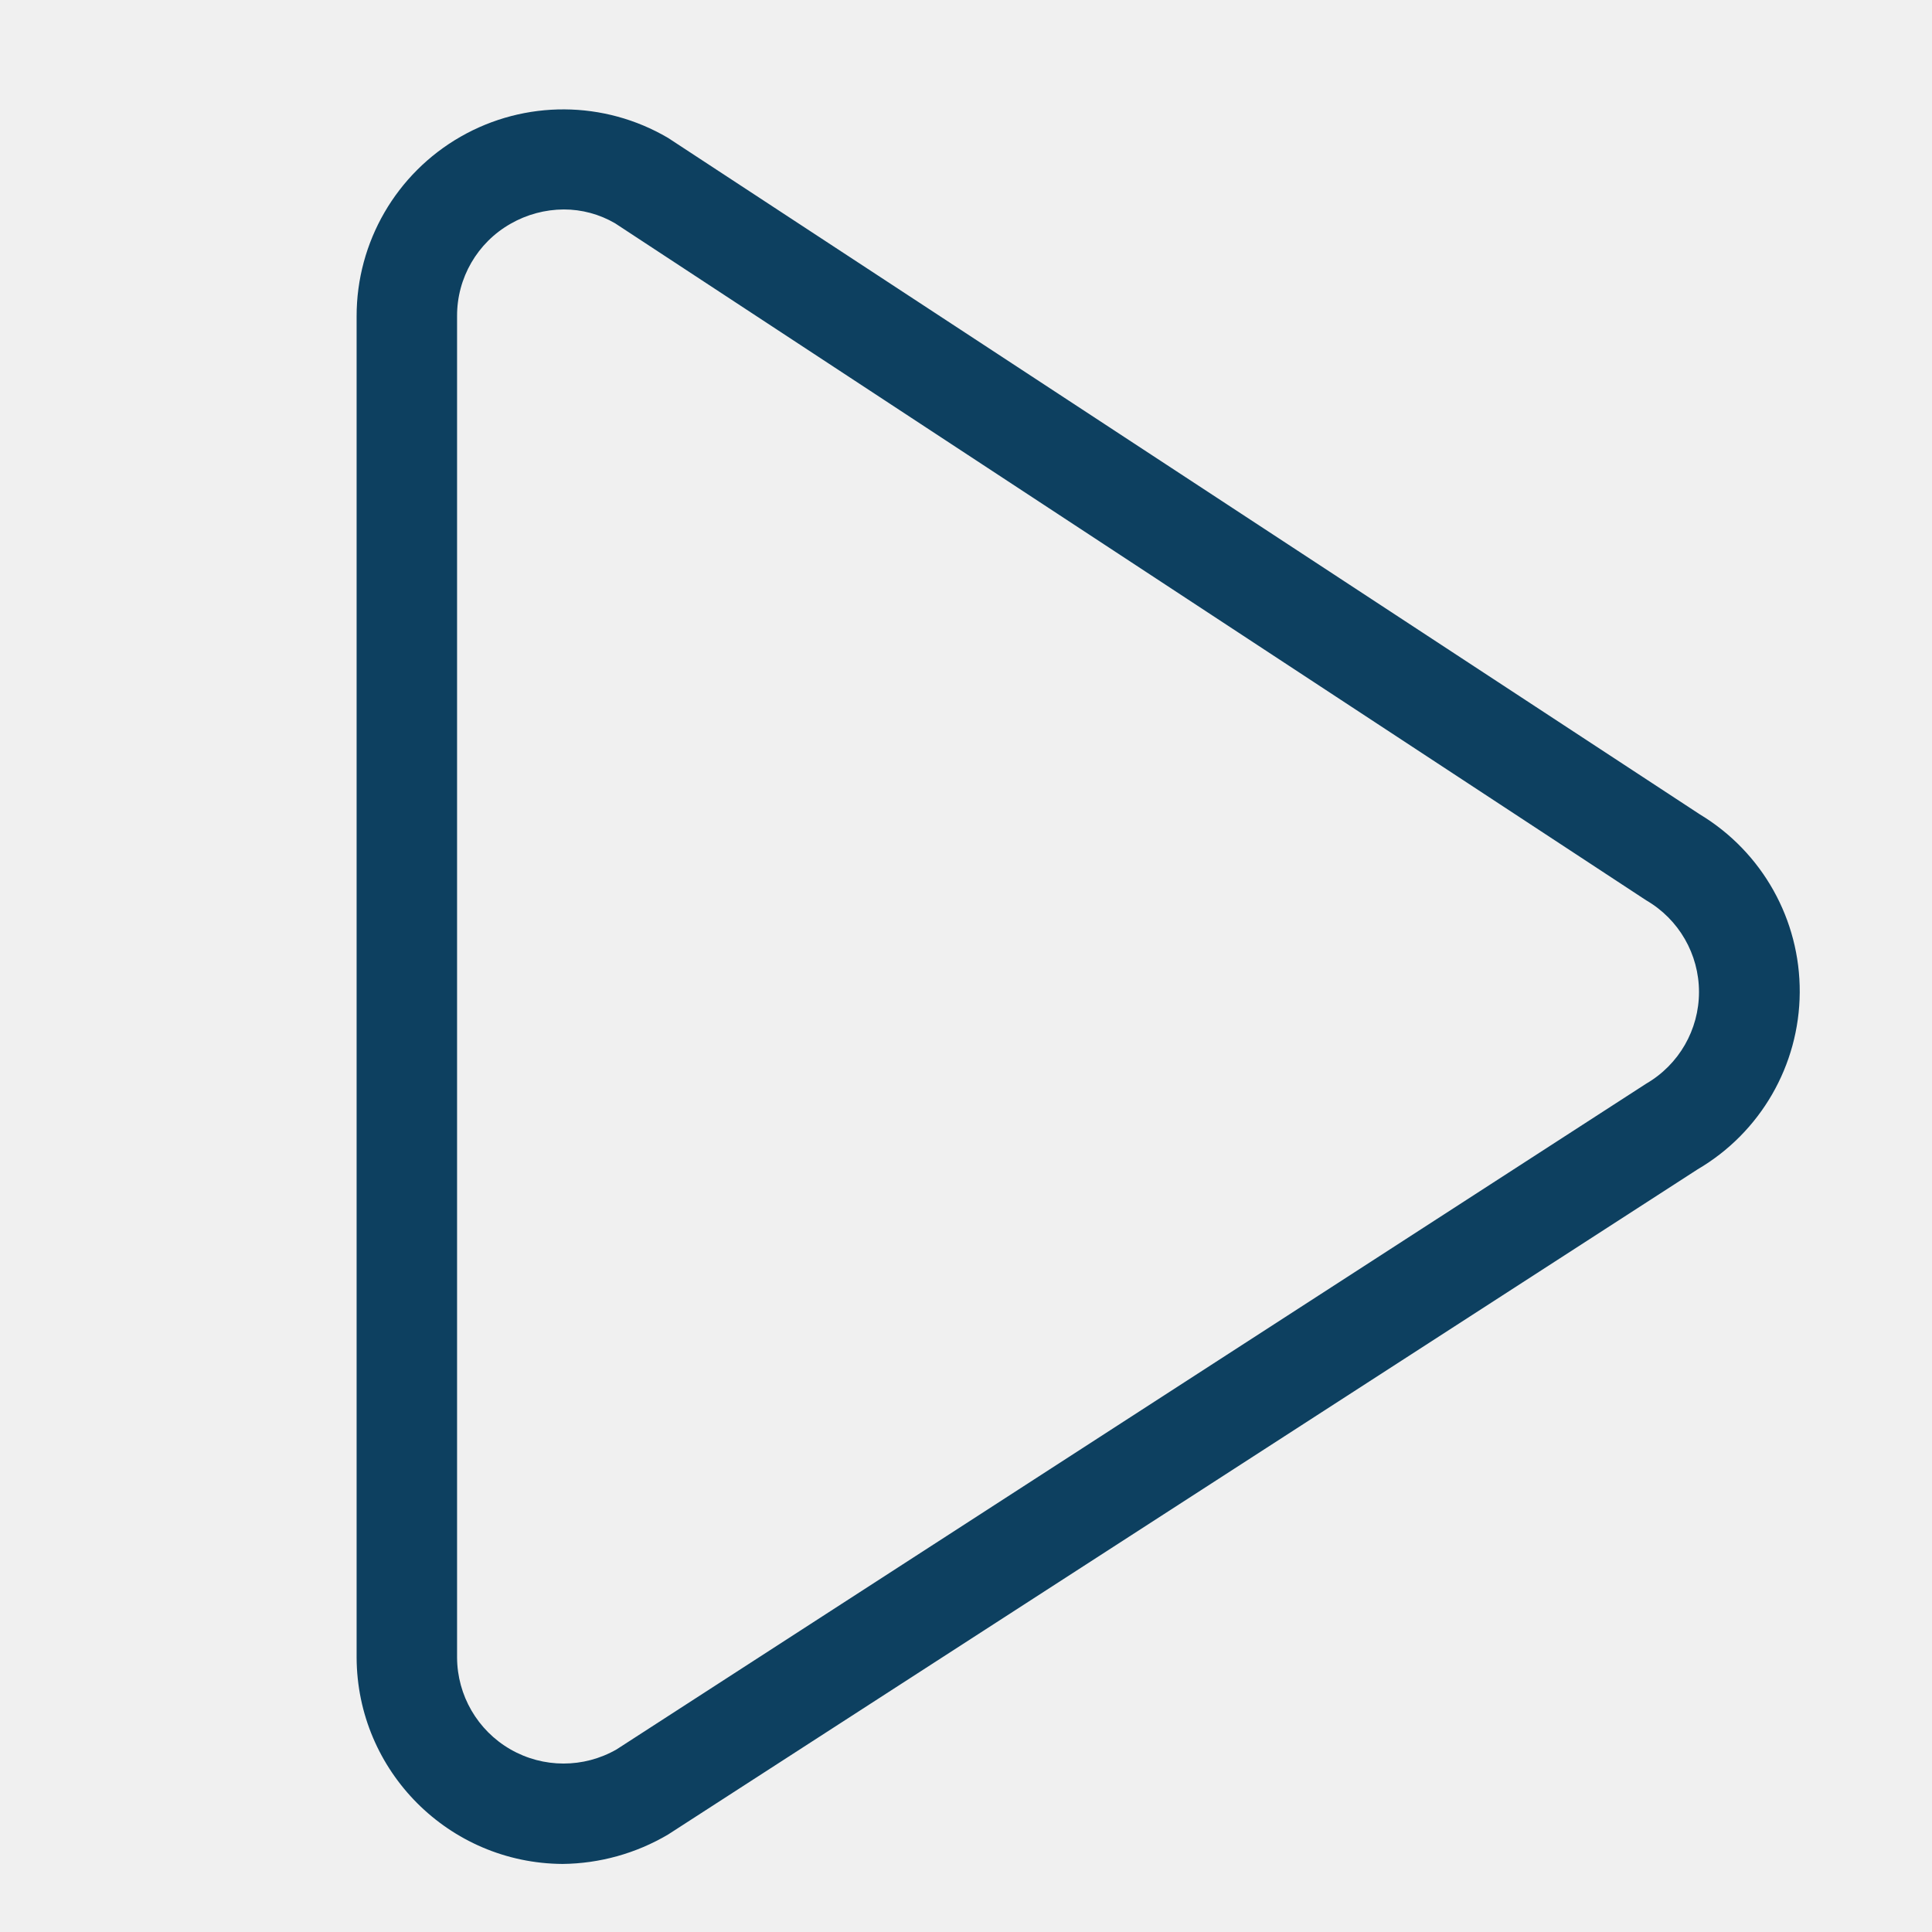
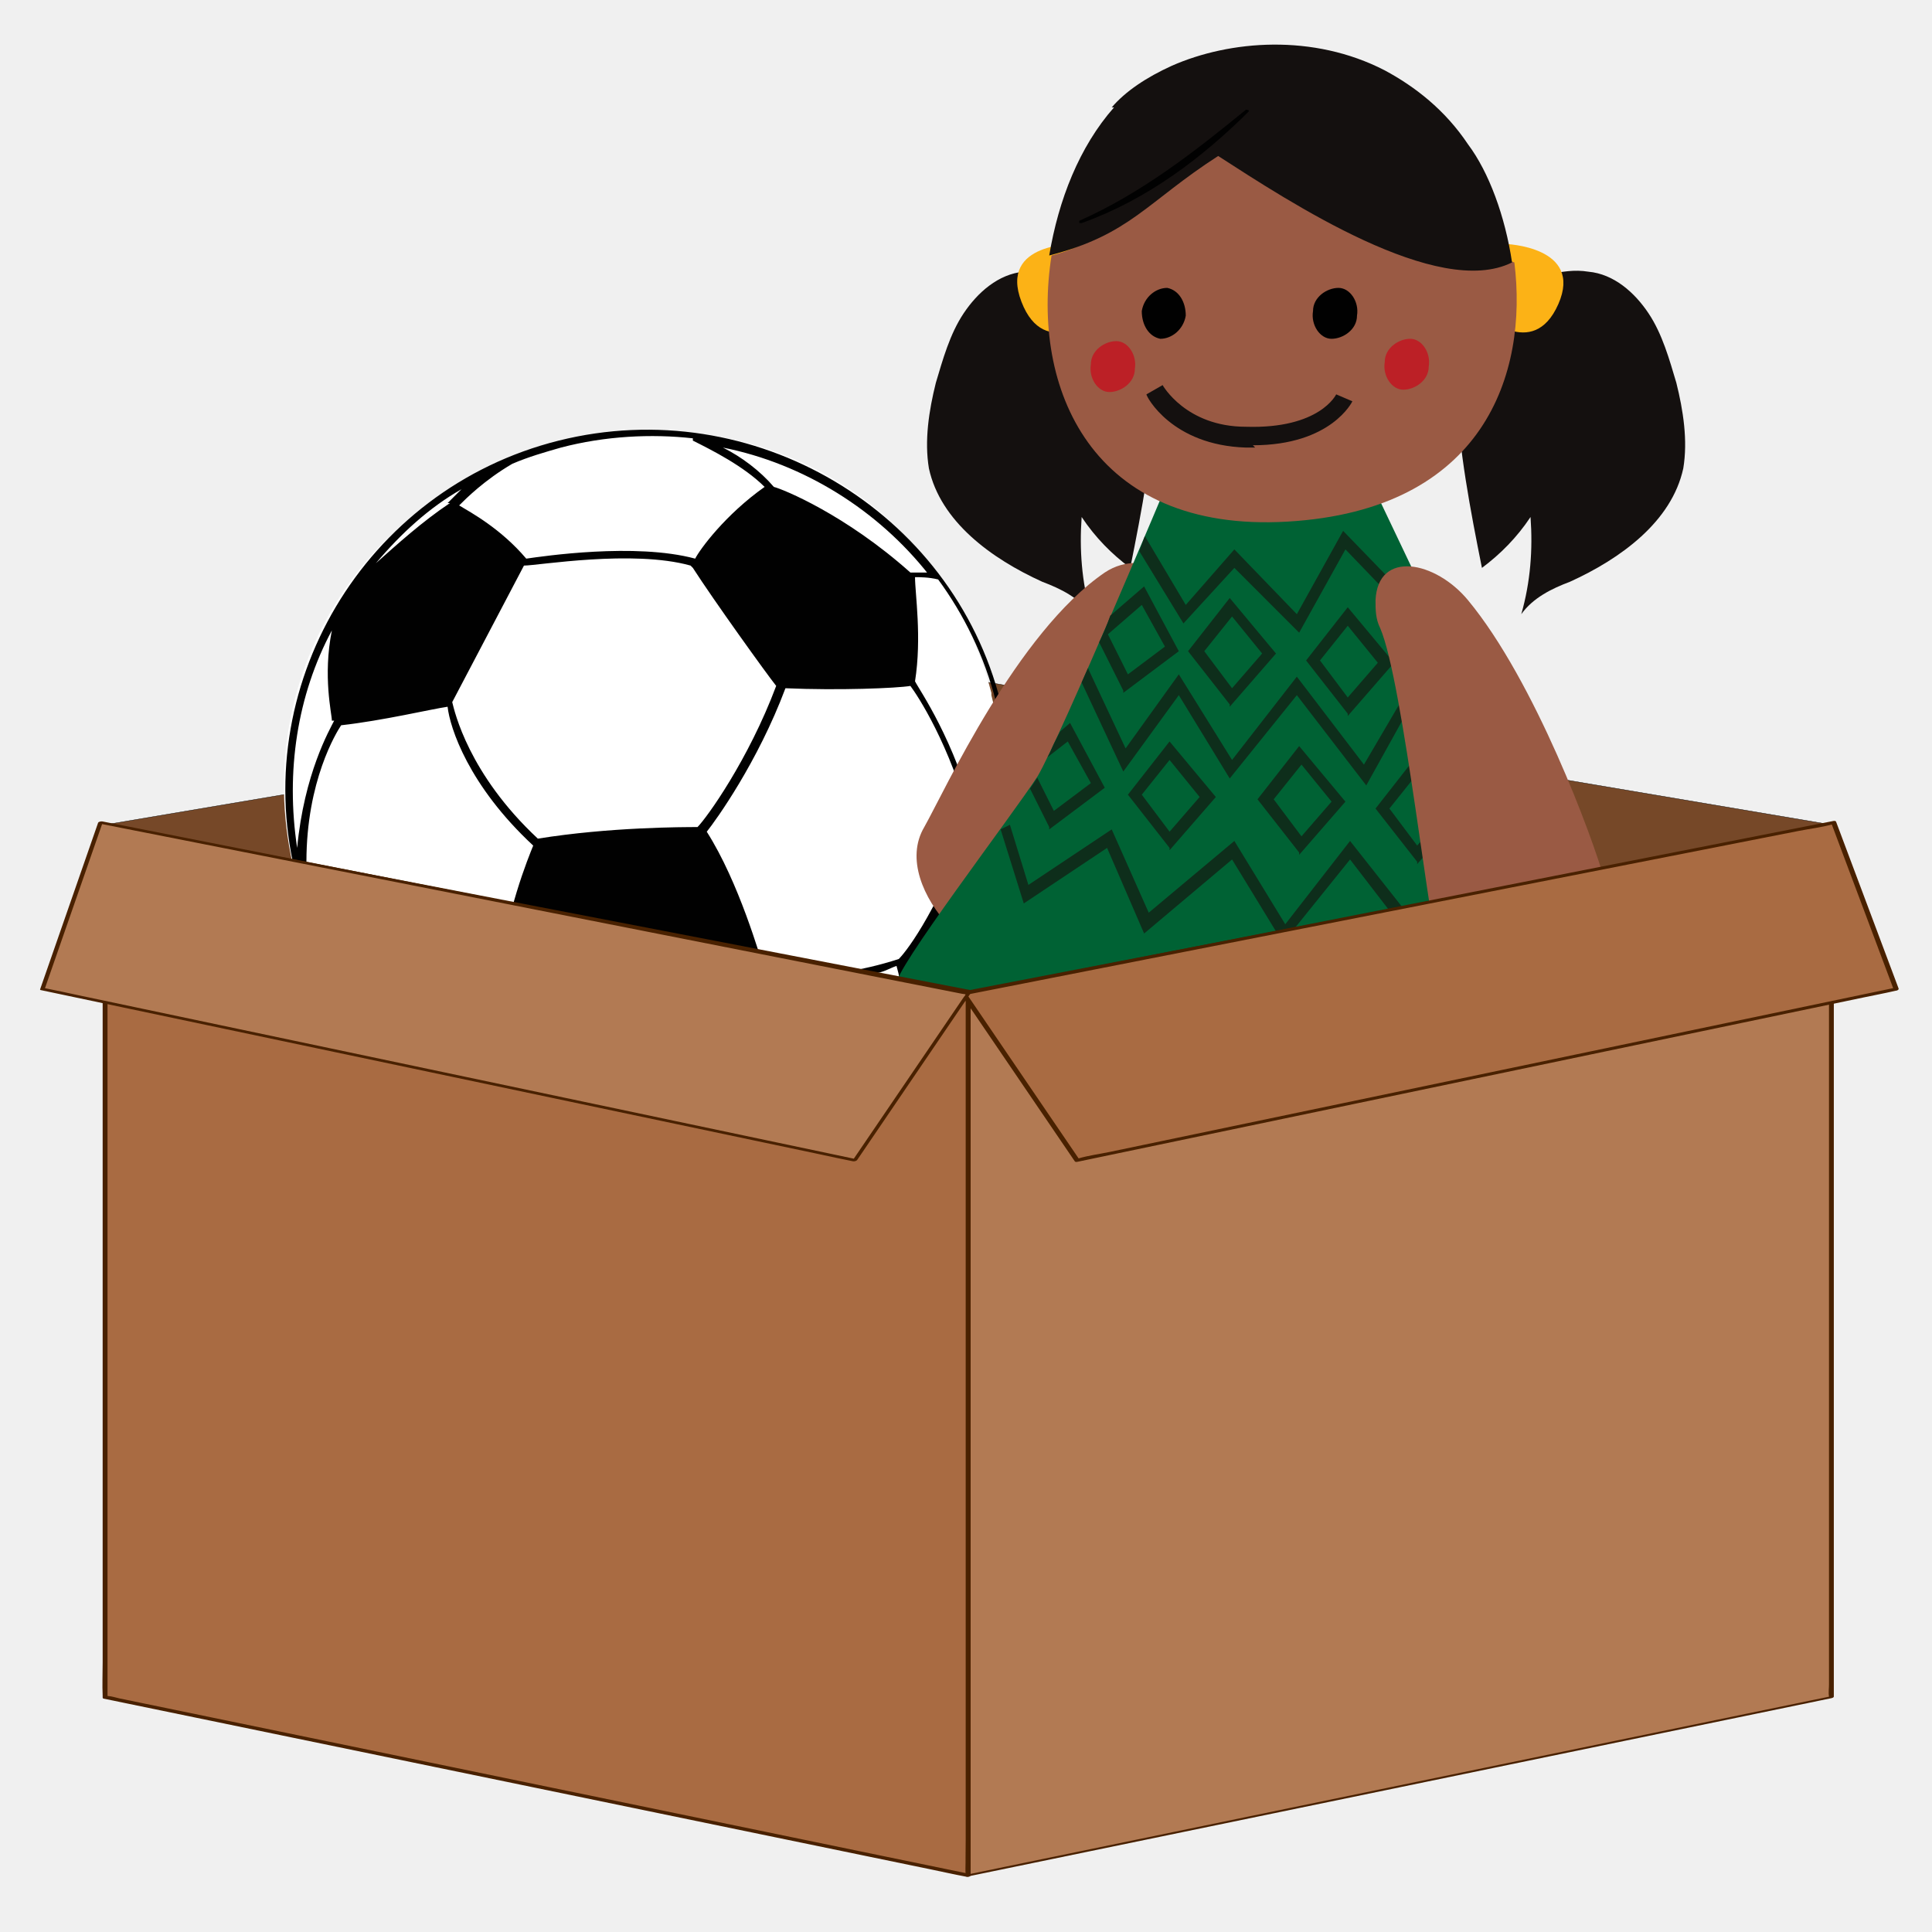
- <svg xmlns="http://www.w3.org/2000/svg" id="Layer_1" data-name="Layer 1" viewBox="0 0 76.93 76.93">
+ <svg xmlns="http://www.w3.org/2000/svg" id="Layer_1" data-name="Layer 1" viewBox="0 0 1163.2 1163.2">
  <defs>
-     <style>.cls-1{fill:#0d4060;}</style>
+     <style>
+       .cls-1 {
+         fill: #010101;
+       }
+ 
+       .cls-2 {
+         fill: #b27a53;
+       }
+ 
+       .cls-3 {
+         fill: #006234;
+       }
+ 
+       .cls-4 {
+         fill: #fcb216;
+       }
+ 
+       .cls-5 {
+         fill: #0e2e1b;
+       }
+ 
+       .cls-6 {
+         fill: #14100f;
+       }
+ 
+       .cls-7 {
+         fill: #fff;
+       }
+ 
+       .cls-8 {
+         fill: #bc2026;
+       }
+ 
+       .cls-9 {
+         fill: #764828;
+         stroke: #010101;
+         stroke-miterlimit: 10;
+         stroke-width: .2px;
+       }
+ 
+       .cls-10 {
+         fill: #9a5a44;
+       }
+ 
+       .cls-11 {
+         fill: #a96b42;
+       }
+ 
+       .cls-12 {
+         fill: #492100;
+       }
+     </style>
  </defs>
-   <path class="cls-1" d="M22.4,74.22A8.25,8.25,0,0,1,14.2,66V12.59a8.23,8.23,0,0,1,12.4-7.1L67.69,32.43a8.22,8.22,0,0,1-.09,14.13l-41,26.49A8.43,8.43,0,0,1,22.4,74.22Zm.05-65.88a4.3,4.3,0,0,0-2.12.57,4.21,4.21,0,0,0-2.13,3.68V66a4.24,4.24,0,0,0,6.35,3.66l41-26.51a4.22,4.22,0,0,0,0-7.3L24.49,8.89A4.05,4.05,0,0,0,22.45,8.34Z" />
+   <path class="cls-9" d="M63.27,496.57l519.68-87.77,519.68,87.77-519.68,100.31L63.27,496.57Z" />
+   <g>
+     <path class="cls-7" d="M596.88,417.15c-30.65-117.03-142.11-179.73-260.53-150.47-117.03,29.26-188.09,142.11-158.83,259.14,30.65,117.03,149.08,186.69,267.5,157.44,117.03-29.26,181.12-149.08,151.86-264.71v-1.39Z" />
+     <path class="cls-1" d="M336.35,265.29c-117.03,29.26-188.09,149.08-157.44,264.71,29.26,115.64,149.08,186.69,266.11,157.44,117.03-29.26,188.09-149.08,157.44-264.71-29.26-115.64-149.08-186.69-266.11-157.44ZM231.86,592.7c-33.44-30.65-45.98-69.66-47.37-73.84,0-48.76,18.11-78.02,20.9-82.2,25.08-2.79,54.34-9.75,64.09-11.15,1.39,12.54,12.54,47.37,51.55,83.59-2.79,6.97-16.72,40.4-20.9,80.81-40.4,15.33-65.48,4.18-68.27,2.79ZM417.16,341.91c12.54,19.51,44.58,64.09,50.16,71.05-16.72,44.58-41.8,79.41-47.37,84.99-8.36,0-52.94,0-96.13,6.97-41.8-39.01-50.16-76.63-51.55-82.2l43.19-82.2c8.36,0,65.48-9.75,100.31,0h0l1.39,1.39ZM270.87,302.9c-16.72,11.15-32.04,25.08-44.58,36.22,15.33-18.11,32.04-33.44,51.55-44.58-4.18,4.18-6.97,6.97-8.36,8.36h1.39ZM201.2,433.87c-2.79,5.57-18.11,32.04-22.29,76.63-6.97-45.98,0-91.95,20.9-130.96-5.57,27.86,0,50.16,0,54.34h1.39ZM460.35,584.34c-2.79-8.36-15.33-52.94-34.83-83.59,5.57-6.97,30.65-41.8,47.37-86.38,32.04,1.39,66.88,0,75.23-1.39,4.18,5.57,23.68,34.83,36.22,82.2-22.29,58.52-40.4,79.41-43.19,82.2-47.37,15.33-73.84,6.97-79.41,5.57l-1.39,1.39ZM603.85,497.96l-16.72-4.18c-12.54-48.76-33.44-78.02-36.22-83.59,4.18-26.47,0-52.94,0-62.7,2.79,0,8.36,0,13.93,1.39,15.33,20.9,27.86,45.98,34.83,73.84,6.97,25.08,8.36,50.16,5.57,73.84h0l-1.39,1.39ZM559.26,344.7h-11.15c-39.01-34.83-76.63-50.16-82.2-51.55-8.36-9.75-19.51-18.11-30.65-23.68,48.76,9.75,93.35,37.62,124,76.63h0v-1.39ZM417.16,265.29c11.15,5.57,30.65,15.33,43.19,27.86-23.68,16.72-39.01,37.62-41.8,43.19-36.22-9.75-91.95-1.39-101.71,0-15.33-18.11-33.44-27.86-40.4-32.04,4.18-4.18,15.33-15.33,32.04-25.08,9.75-4.18,19.51-6.97,29.26-9.75,26.47-6.97,54.34-8.36,79.41-5.57v1.39ZM248.57,635.89h0l-2.79-2.79c-8.36-11.15-12.54-26.47-13.93-33.44,8.36,2.79,26.47,6.97,54.34,0,4.18,0,9.75-2.79,13.93-4.18,2.79,2.79,12.54,11.15,25.08,20.9,13.93,11.15,34.83,23.68,55.73,29.26,2.79,19.51,6.97,30.65,9.75,36.22-4.18,1.39-12.54,4.18-25.08,5.57-43.19-5.57-84.99-23.68-117.03-52.94h0v1.39ZM419.94,687.43c-6.97,0-15.33-1.39-23.68-6.97,0-2.79-6.97-15.33-9.75-36.22,8.36-4.18,44.58-22.29,72.45-57.12,6.97,2.79,27.86,8.36,68.27-1.39,4.18,0,8.36-2.79,12.54-4.18,6.97,23.68,0,40.4,0,40.4v4.18c-1.39,0,2.79,0,2.79,0-26.47,26.47-59.91,45.98-97.53,55.73-8.36,2.79-16.72,4.18-25.08,4.18h0v1.39Z" />
+     <path class="cls-6" d="M907.57,169.15c16.72,0,32.04-8.36,48.76-5.57,15.33,1.39,27.86,12.54,36.22,25.08,8.36,12.54,12.54,27.86,16.72,41.8,4.18,16.72,6.97,34.83,4.18,51.55-6.97,32.04-37.62,54.34-68.27,68.27-11.15,4.18-22.29,9.75-29.26,19.51,5.57-19.51,6.97-39.01,5.57-58.52-8.36,12.54-18.11,22.29-29.26,30.65-6.97-34.83-13.93-71.05-15.33-105.89,0-9.75,0-19.51,2.79-29.26,2.79-6.97,6.97-12.54,12.54-18.11,6.97-8.36,12.54-15.33,19.51-23.68" />
+     <path class="cls-6" d="M665.15,169.15c-16.72,0-32.04-8.36-48.76-5.57-15.33,1.39-27.86,12.54-36.22,25.08-8.36,12.54-12.54,27.86-16.72,41.8-4.18,16.72-6.97,34.83-4.18,51.55,6.97,32.04,37.62,54.34,68.27,68.27,11.15,4.18,22.29,9.75,29.26,19.51-5.57-19.51-6.97-39.01-5.57-58.52,8.36,12.54,18.11,22.29,29.26,30.65,6.97-34.83,13.93-71.05,15.33-105.89,0-9.75,0-19.51-2.79-29.26-2.79-6.97-6.97-12.54-12.54-18.11-6.97-8.36-12.54-15.33-19.51-23.68" />
+     <path class="cls-10" d="M718.09,379.53c0,5.57-4.18,11.15-6.97,15.33-22.29,26.47-83.59,175.55-91.95,181.12-20.9,18.11-84.99-40.4-62.7-78.02,12.54-22.29,55.73-117.03,108.67-153.26,25.08-16.72,58.52,5.57,52.94,34.83h0Z" />
+     <path class="cls-4" d="M892.25,188.66s30.65,29.26,45.98-5.57c15.33-34.83-32.04-36.22-32.04-36.22l-13.93,41.8h0Z" />
+     <path class="cls-4" d="M660.97,190.05s-32.04,27.86-45.98-8.36c-13.93-36.22,33.44-34.83,33.44-34.83l11.15,43.19h1.39Z" />
+     <path class="cls-3" d="M931.26,645.64c36.22-27.86,33.44-57.12,23.68-82.2-11.15-25.08-126.78-267.5-126.78-267.5l-124-8.36s-65.48,156.04-79.41,179.73c-15.33,23.68-87.77,118.42-84.99,125.39,2.79,5.57,80.81,89.17,221.52,89.17s160.22-26.47,171.37-34.83l-1.39-1.39Z" />
+     <path class="cls-10" d="M733.42,75.81c43.19,27.86,129.57,65.48,178.33,82.2,8.36,66.88-18.11,149.08-136.54,156.04-118.42,6.97-154.65-80.81-142.11-160.22,48.76-12.54,58.52-50.16,101.71-78.02h-1.39Z" />
+     <path class="cls-6" d="M669.33,64.66c8.36-9.75,20.9-18.11,36.22-25.08,34.83-15.33,84.99-19.51,128.18,2.79,18.11,9.75,36.22,23.68,50.16,44.58,12.54,16.72,22.29,43.19,26.47,71.05-44.58,22.29-133.75-36.22-176.94-64.09-43.19,27.86-52.94,47.37-101.71,59.91,5.57-33.44,18.11-65.48,39.01-89.17h-1.39Z" />
+     <path class="cls-1" d="M752.92,66.05c-29.26,29.26-62.7,54.34-101.71,68.27h-1.39v-1.39c37.62-16.72,69.66-41.8,100.31-66.88,0,0,2.79,0,1.39,1.39h0l1.39-1.39Z" />
+     <path class="cls-1" d="M713.91,190.05c0-8.36-4.18-15.33-11.15-16.72-6.97,0-13.93,5.57-15.33,13.93,0,8.36,4.18,15.33,11.15,16.72,6.97,0,13.93-5.57,15.33-13.93Z" />
+     <path class="cls-1" d="M817.01,190.05c0,8.36-8.36,13.93-15.33,13.93s-12.54-8.36-11.15-16.72c0-8.36,8.36-13.93,15.33-13.93s12.54,8.36,11.15,16.72Z" />
+     <path class="cls-8" d="M860.2,220.7c0,8.36-8.36,13.93-15.33,13.93s-12.54-8.36-11.15-16.72c0-8.36,8.36-13.93,15.33-13.93s12.54,8.36,11.15,16.72Z" />
+     <path class="cls-8" d="M683.26,222.1c0,8.36-8.36,13.93-15.33,13.93s-12.54-8.36-11.15-16.72c0-8.36,8.36-13.93,15.33-13.93s12.54,8.36,11.15,16.72Z" />
+     <path class="cls-6" d="M755.71,269.47h-5.57c-44.58-1.39-59.91-30.65-59.91-32.04l9.75-5.57s13.93,25.08,50.16,25.08c44.58,1.39,54.34-19.51,54.34-19.51l9.75,4.18s-12.54,26.47-59.91,26.47l1.39,1.39Z" />
+     <g>
+       <polyline class="cls-5" points="689.28 322.77 713.91 364.21 743.17 330.77 780.79 369.78 808.65 319.62 850.45 362.81 844.88 366.99 810.05 330.77 782.18 380.92 743.17 341.91 712.52 375.35 685.97 331.9" />
+       <polygon class="cls-5" points="822.59 472.88 780.79 418.54 740.38 468.7 709.73 418.54 676.3 464.52 651.22 410.88 655.01 402.27 677.69 450.59 709.73 406 741.78 457.55 780.79 407.4 821.19 460.34 844.88 419.93 850.45 422.72 822.59 472.88" />
+       <polygon class="cls-5" points="854.63 571.8 812.83 517.46 772.43 567.62 741.78 517.46 688.84 562.04 666.54 510.49 616.39 543.93 602.45 499.35 608.03 496.56 619.17 532.79 669.33 499.35 691.62 549.5 743.17 506.31 773.82 556.47 812.83 506.31 854.63 559.26 876.92 518.85 883.89 521.64 854.63 571.8" />
+       <path class="cls-5" d="M782.18,513.28l-25.08-32.04,25.08-32.04,27.86,33.44-27.86,32.04v-1.39ZM766.86,481.24l16.72,22.29,18.11-20.9-18.11-22.29s-16.72,20.9-16.72,20.9Z" />
+       <path class="cls-5" d="M853.24,518.85l-25.08-32.04,25.08-32.04,27.86,33.44-27.86,32.04v-1.39ZM836.52,486.81l16.72,22.29,18.11-20.9-18.11-22.29-16.72,20.9Z" />
+       <path class="cls-5" d="M704.16,510.49l-25.08-32.04,25.08-32.04,27.86,33.44-27.86,32.04v-1.39ZM687.44,478.45l16.72,22.29,18.11-20.9-18.11-22.29-16.72,20.9Z" />
+       <path class="cls-5" d="M665.15,474.27l-20.9-39.01-5.95,5.14s-2.64,5.01-3.95,7.75c-1.14,2.4-2.32,5.48-3.69,7.75l12.2-9.49,13.93,25.08-22.29,16.72-9.98-19.96c-1.4,2.22-2.89,4.4-4.38,6.56l11.57,23.15v1.39l33.44-25.08Z" />
+       <path class="cls-5" d="M740.38,424.11l-25.08-32.04,25.08-32.04,27.86,33.44-27.86,32.04v-1.39ZM725.06,392.07l16.72,22.29,18.11-20.9-18.11-22.29-16.72,20.9Z" />
+       <path class="cls-5" d="M811.44,429.69l-25.08-32.04,25.08-32.04,27.86,33.44-27.86,32.04v-1.39ZM794.72,397.64l16.72,22.29,18.11-20.9-18.11-22.29-16.72,20.9Z" />
+       <path class="cls-5" d="M709.73,392.07l-20.9-39.01-20.39,17.61c-1.88,5.46-4.14,10.81-6.68,16.03l14.53,29.06v1.39l33.44-25.08ZM667.03,381.9l20.41-17.69,13.93,25.08-22.29,16.72-12.05-24.11Z" />
+     </g>
+     <path class="cls-10" d="M828.16,361.42c0,5.57,0,11.15,2.79,16.72,13.93,32.04,30.65,190.87,36.22,199.23,15.33,22.29,110.07-4.18,98.92-47.37-6.97-25.08-41.8-119.82-82.2-168.58-19.51-23.68-54.34-30.65-55.73,0h0Z" />
+   </g>
+   <g>
+     <polygon class="cls-11" points="582.95 1129.1 63.27 1021.82 63.27 496.57 582.95 596.88 582.95 1129.1" />
+     <path class="cls-12" d="M583.82,1128.23c-4.64-.96-9.27-1.91-13.91-2.87-12.62-2.6-25.24-5.21-37.86-7.81-18.66-3.85-37.32-7.71-55.99-11.56-22.67-4.68-45.34-9.36-68.01-14.04l-74.79-15.44c-25.17-5.2-50.33-10.39-75.5-15.59l-70.39-14.53c-19.75-4.08-39.51-8.16-59.26-12.23l-42.82-8.84-13.32-2.75c-2.21-.46-4.7-1.34-6.96-1.44-.28-.01-.59-.12-.87-.18l.59.71V504.33c0-2.22.38-4.84,0-7.04-.05-.27,0-.59,0-.87l-2.32,1.02c4.66.9,9.32,1.8,13.98,2.7,12.54,2.42,25.09,4.84,37.63,7.26,18.7,3.61,37.39,7.22,56.09,10.83,22.72,4.39,45.45,8.77,68.17,13.16,24.89,4.8,49.78,9.61,74.67,14.41,25.12,4.85,50.25,9.7,75.37,14.55,23.43,4.52,46.86,9.05,70.3,13.57,19.88,3.84,39.76,7.68,59.65,11.51,14.24,2.75,28.47,5.5,42.71,8.24,4.44.86,8.89,1.72,13.33,2.57,2.19.42,4.67,1.28,6.91,1.33.28,0,.59.11.88.17l-.59-.71v14.27c0,12.88,0,25.76,0,38.63v57.36c0,23.23,0,46.47,0,69.7s0,51.11,0,76.66v77.39c0,23.96,0,47.91,0,71.87s0,40.65,0,60.98c0,14.56,0,29.12,0,43.68,0,6.91-.29,13.88,0,20.79.01.29,0,.59,0,.89,0,1.34,2.91.79,2.91-.3v-14.27c0-12.88,0-25.76,0-38.63s0-38.24,0-57.36,0-46.47,0-69.7v-225.91c0-20.33,0-40.65,0-60.98v-43.68c0-6.91.29-13.88,0-20.79-.01-.29,0-.59,0-.89,0-.37-.21-.64-.59-.71-4.66-.9-9.32-1.8-13.98-2.7-12.54-2.42-25.09-4.84-37.63-7.26-18.7-3.61-37.39-7.22-56.09-10.83-22.72-4.39-45.45-8.77-68.17-13.16-24.89-4.8-49.78-9.61-74.67-14.41-25.12-4.85-50.25-9.7-75.37-14.55-23.43-4.52-46.86-9.05-70.3-13.57-19.88-3.84-39.76-7.68-59.65-11.51l-42.71-8.24c-6.74-1.3-13.48-2.76-20.25-3.91-.29-.05-.58-.11-.88-.17-.61-.12-2.32.09-2.32,1.02v503.84c0,6.82-.3,13.72,0,20.54.01.29,0,.58,0,.87,0,.38.21.63.59.71,4.64.96,9.27,1.91,13.91,2.87,12.62,2.6,25.24,5.21,37.86,7.81,18.66,3.85,37.32,7.71,55.99,11.56,22.67,4.68,45.34,9.36,68.01,14.04,24.93,5.15,49.86,10.29,74.79,15.44,25.17,5.2,50.33,10.39,75.5,15.59,23.46,4.84,46.93,9.69,70.39,14.53,19.75,4.08,39.51,8.16,59.26,12.23,14.27,2.95,28.54,5.89,42.82,8.84,6.76,1.4,13.5,2.92,20.29,4.19.29.05.58.12.87.18,1.05.22,3.42-1.38,1.73-1.73Z" />
+   </g>
+   <g>
+     <polygon class="cls-2" points="582.95 1129.1 1102.62 1021.82 1102.62 496.57 582.95 596.88 582.95 1129.1" />
+     <path class="cls-12" d="M582.71,1129.75c4.64-.96,9.27-1.91,13.91-2.87,12.62-2.6,25.24-5.21,37.86-7.81,18.66-3.85,37.32-7.71,55.99-11.56l68.01-14.04c24.93-5.15,49.86-10.29,74.79-15.44,25.17-5.2,50.33-10.39,75.5-15.59,23.46-4.84,46.93-9.69,70.39-14.53,19.75-4.08,39.51-8.16,59.26-12.23l42.82-8.84c6.76-1.4,13.53-2.79,20.29-4.19.29-.06.58-.12.87-.18.48-.1,1.69-.35,1.69-1.04V504.09c0-2.25.34-4.81,0-7.04-.04-.28,0-.59,0-.87,0-.4-1.04-.3-1.21-.26-4.66.9-9.32,1.8-13.98,2.7-12.54,2.42-25.09,4.84-37.63,7.26-18.7,3.61-37.39,7.22-56.09,10.83-22.72,4.39-45.45,8.77-68.17,13.16-24.89,4.8-49.78,9.61-74.67,14.41-25.12,4.85-50.25,9.7-75.37,14.55-23.43,4.52-46.86,9.05-70.3,13.57-19.88,3.84-39.76,7.68-59.65,11.51l-42.71,8.24c-6.75,1.3-13.5,2.59-20.25,3.91-.29.06-.58.11-.88.17-.48.09-1.69.36-1.69,1.04,0,4.76,0,9.51,0,14.27,0,12.88,0,25.76,0,38.63,0,19.12,0,38.24,0,57.36,0,23.23,0,46.47,0,69.7,0,25.55,0,51.11,0,76.66,0,25.8,0,51.59,0,77.39,0,23.96,0,47.91,0,71.87,0,20.33,0,40.65,0,60.98,0,14.56,0,29.12,0,43.68,0,4.54,0,9.08,0,13.61,0,2.28-.36,4.91,0,7.17.05.28,0,.6,0,.89,0,.66,2.9.19,2.9-.78,0-4.76,0-9.51,0-14.27,0-12.88,0-25.76,0-38.63,0-19.12,0-38.24,0-57.36,0-23.23,0-46.47,0-69.7,0-25.55,0-51.11,0-76.66,0-25.8,0-51.59,0-77.39,0-23.96,0-47.91,0-71.87,0-20.33,0-40.65,0-60.98,0-14.56,0-29.12,0-43.68,0-4.54,0-9.08,0-13.61,0-2.27.38-4.93,0-7.17-.05-.28,0-.6,0-.89l-1.69,1.04c4.66-.9,9.32-1.8,13.98-2.7,12.54-2.42,25.09-4.84,37.63-7.26,18.7-3.61,37.39-7.22,56.09-10.83l68.17-13.16c24.89-4.8,49.78-9.61,74.67-14.41,25.12-4.85,50.25-9.7,75.37-14.55,23.43-4.52,46.86-9.05,70.3-13.57,19.88-3.84,39.76-7.68,59.65-11.51,14.24-2.75,28.47-5.5,42.71-8.24l13.33-2.57c2.26-.44,4.71-.67,6.91-1.33.28-.08.59-.11.88-.17l-1.21-.26v517.34c0,2.2-.41,4.87,0,7.04.05.27,0,.59,0,.87l1.69-1.04c-4.64.96-9.27,1.91-13.91,2.87l-37.86,7.81c-18.66,3.85-37.32,7.71-55.99,11.56-22.67,4.68-45.34,9.36-68.01,14.04-24.93,5.15-49.86,10.29-74.79,15.44-25.17,5.2-50.33,10.39-75.5,15.59-23.46,4.84-46.93,9.69-70.39,14.53-19.75,4.08-39.51,8.16-59.26,12.23-14.27,2.95-28.54,5.89-42.82,8.84-6.76,1.4-13.53,2.79-20.29,4.19-.29.06-.58.12-.87.18-1.23.25-2.49,1.72-.48,1.3Z" />
+   </g>
+   <g>
+     <polygon class="cls-11" points="1141.63 595.49 648.43 698.59 580.16 598.28 1104.02 495.18 1141.63 595.49" />
+     <path class="cls-12" d="M1141.39,594.6c-4.39.92-8.79,1.84-13.18,2.76-11.96,2.5-23.92,5-35.88,7.5-17.69,3.7-35.38,7.4-53.07,11.09-21.58,4.51-43.17,9.02-64.75,13.54-23.64,4.94-47.29,9.88-70.93,14.83-23.87,4.99-47.73,9.98-71.6,14.97-22.25,4.65-44.51,9.3-66.76,13.96-18.81,3.93-37.61,7.86-56.42,11.79-13.52,2.83-27.05,5.65-40.57,8.48-6.32,1.32-13.02,2.16-19.21,4.02-.26.08-.55.12-.82.17l1.57.28c-7.71-11.33-15.42-22.65-23.13-33.98-12.23-17.97-24.46-35.93-36.68-53.9-2.82-4.14-5.64-8.29-8.46-12.43l-1.09,1.5c4.68-.92,9.36-1.84,14.04-2.76,12.73-2.51,25.47-5.01,38.2-7.52,18.76-3.69,37.51-7.38,56.27-11.07,22.87-4.5,45.75-9,68.62-13.5,25.15-4.95,50.29-9.9,75.44-14.85s50.77-9.99,76.15-14.99c23.59-4.64,47.17-9.28,70.76-13.93,20-3.94,40.01-7.87,60.01-11.81,14.38-2.83,28.76-5.66,43.13-8.49,6.69-1.32,13.8-2.11,20.35-4.01.28-.08.59-.12.88-.17l-1.69-.5c4.24,11.3,8.48,22.6,12.71,33.91,6.75,18.01,13.51,36.02,20.26,54.03,1.55,4.13,3.09,8.25,4.64,12.38.45,1.2,3.33.37,2.9-.78-4.24-11.3-8.48-22.6-12.71-33.91-6.75-18.01-13.51-36.02-20.26-54.03-1.55-4.13-3.09-8.25-4.64-12.38-.25-.67-1.12-.61-1.69-.5-4.68.92-9.36,1.84-14.04,2.76-12.73,2.51-25.47,5.01-38.2,7.52-18.76,3.69-37.51,7.38-56.27,11.07-22.87,4.5-45.75,9-68.62,13.5-25.15,4.95-50.29,9.9-75.44,14.85-25.38,5-50.77,9.99-76.15,14.99-23.59,4.64-47.17,9.28-70.76,13.93-20,3.94-40.01,7.87-60.01,11.81l-43.13,8.49c-6.78,1.33-13.6,2.53-20.35,4.01-.29.06-.59.12-.88.17-.6.12-1.57.8-1.09,1.5,7.71,11.33,15.42,22.65,23.13,33.98,12.23,17.97,24.46,35.93,36.68,53.9,2.82,4.14,5.64,8.29,8.46,12.43.32.46,1.12.37,1.57.28,4.39-.92,8.79-1.84,13.18-2.76l35.88-7.5c17.69-3.7,35.38-7.4,53.07-11.09,21.58-4.51,43.17-9.02,64.75-13.54,23.64-4.94,47.29-9.88,70.93-14.83,23.87-4.99,47.73-9.98,71.6-14.97,22.25-4.65,44.51-9.3,66.76-13.96,18.81-3.93,37.61-7.86,56.42-11.79,13.52-2.83,27.05-5.65,40.57-8.48,6.4-1.34,12.84-2.54,19.21-4.02.27-.06.55-.11.82-.17,1.8-.38,1.3-2.15-.48-1.78Z" />
+   </g>
+   <g>
+     <polygon class="cls-2" points="25.57 595.49 514.68 698.59 582.95 598.28 60.49 495.18 25.57 595.49" />
+     <path class="cls-12" d="M24.38,596.07c4.36.92,8.73,1.84,13.09,2.76,11.88,2.5,23.75,5.01,35.63,7.51,17.49,3.69,34.98,7.37,52.47,11.06,21.5,4.53,43.01,9.07,64.51,13.6,23.38,4.93,46.75,9.86,70.13,14.78s47.37,9.99,71.06,14.98c22.08,4.65,44.17,9.31,66.25,13.96,18.59,3.92,37.19,7.84,55.78,11.76l40.29,8.49c6.36,1.34,12.7,2.8,19.08,4.02.27.05.54.11.82.17.79.17,2.13-.12,2.62-.83,7.68-11.29,15.36-22.57,23.04-33.86,12.25-18,24.5-36,36.75-54.01,2.82-4.15,5.65-8.3,8.47-12.45.11-.17-.13-.31-.25-.34-4.66-.92-9.31-1.84-13.97-2.76-12.67-2.5-25.34-5-38.01-7.5-18.74-3.7-37.48-7.4-56.22-11.09-22.87-4.51-45.73-9.02-68.6-13.54-25.05-4.94-50.09-9.89-75.14-14.83-25.28-4.99-50.57-9.98-75.85-14.97-23.57-4.65-47.15-9.3-70.72-13.96-19.92-3.93-39.84-7.86-59.76-11.79-14.32-2.83-28.65-5.65-42.97-8.48-6.78-1.34-13.56-2.71-20.34-4.01-.29-.06-.58-.11-.87-.17-.63-.12-2.35.07-2.62.83-3.93,11.28-7.86,22.57-11.78,33.85-6.27,18-12.53,36-18.8,54-1.45,4.15-2.89,8.31-4.34,12.46-.21.6,2.59.28,2.86-.49,3.93-11.28,7.86-22.57,11.78-33.85,6.27-18,12.53-36,18.8-54,1.45-4.15,2.89-8.31,4.34-12.46l-2.62.83c6.92,1.36,13.83,2.73,20.75,4.09,18.34,3.62,36.68,7.24,55.03,10.86,26.16,5.16,52.33,10.33,78.49,15.49,30.29,5.98,60.57,11.95,90.86,17.93,30.9,6.1,61.8,12.2,92.7,18.29,28.01,5.53,56.03,11.06,84.04,16.58,21.43,4.23,42.86,8.46,64.29,12.69,11.24,2.22,22.48,4.44,33.72,6.65.7.14,1.74.15,2.39.47.41.2,0-.48-.12-.2-.28.69-.93,1.37-1.35,1.98l-17.55,25.79c-15.4,22.64-30.81,45.27-46.21,67.91l-3.09,4.54,2.62-.83c-4.36-.92-8.73-1.84-13.09-2.76-11.88-2.5-23.75-5.01-35.63-7.51-17.49-3.69-34.98-7.37-52.47-11.06-21.5-4.53-43.01-9.07-64.51-13.6-23.38-4.93-46.75-9.86-70.13-14.78-23.69-4.99-47.37-9.99-71.06-14.98-22.08-4.65-44.17-9.31-66.25-13.96-18.59-3.92-37.19-7.84-55.78-11.76-13.43-2.83-26.86-5.66-40.29-8.49-6.36-1.34-12.7-2.8-19.08-4.02-.27-.05-.54-.11-.82-.17-.7-.15-3.23.98-2.37,1.16Z" />
+   </g>
</svg>
